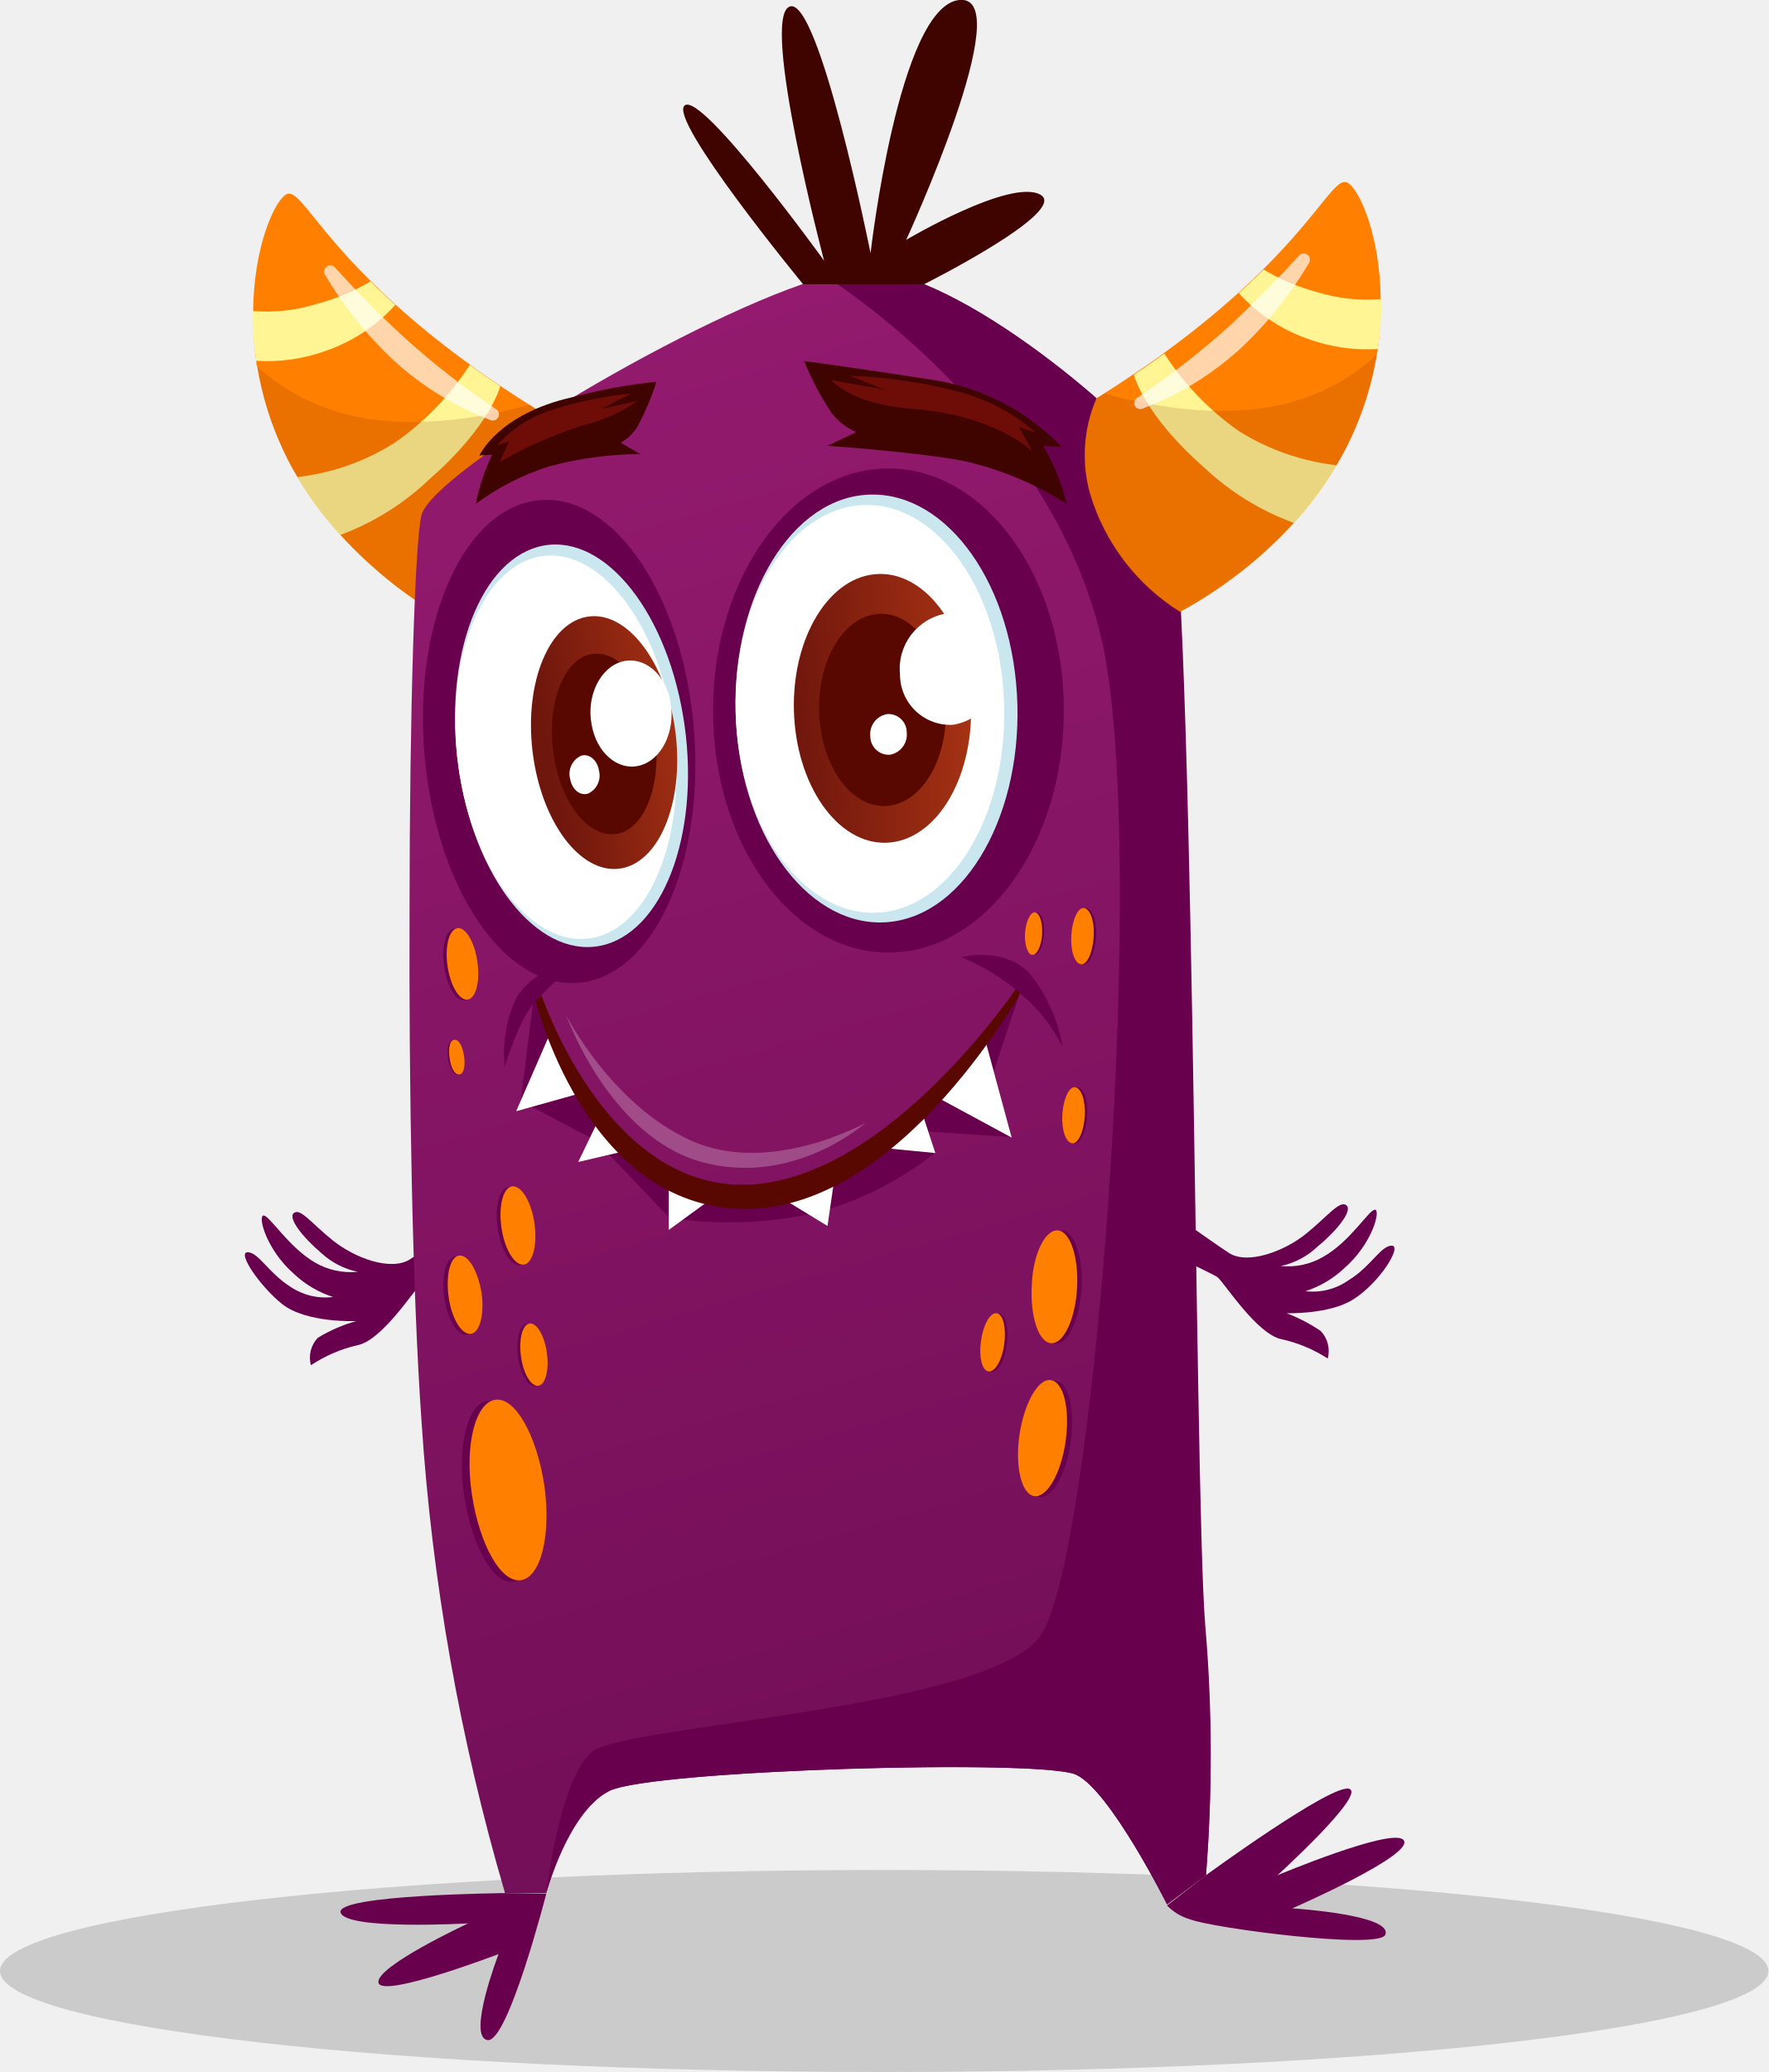
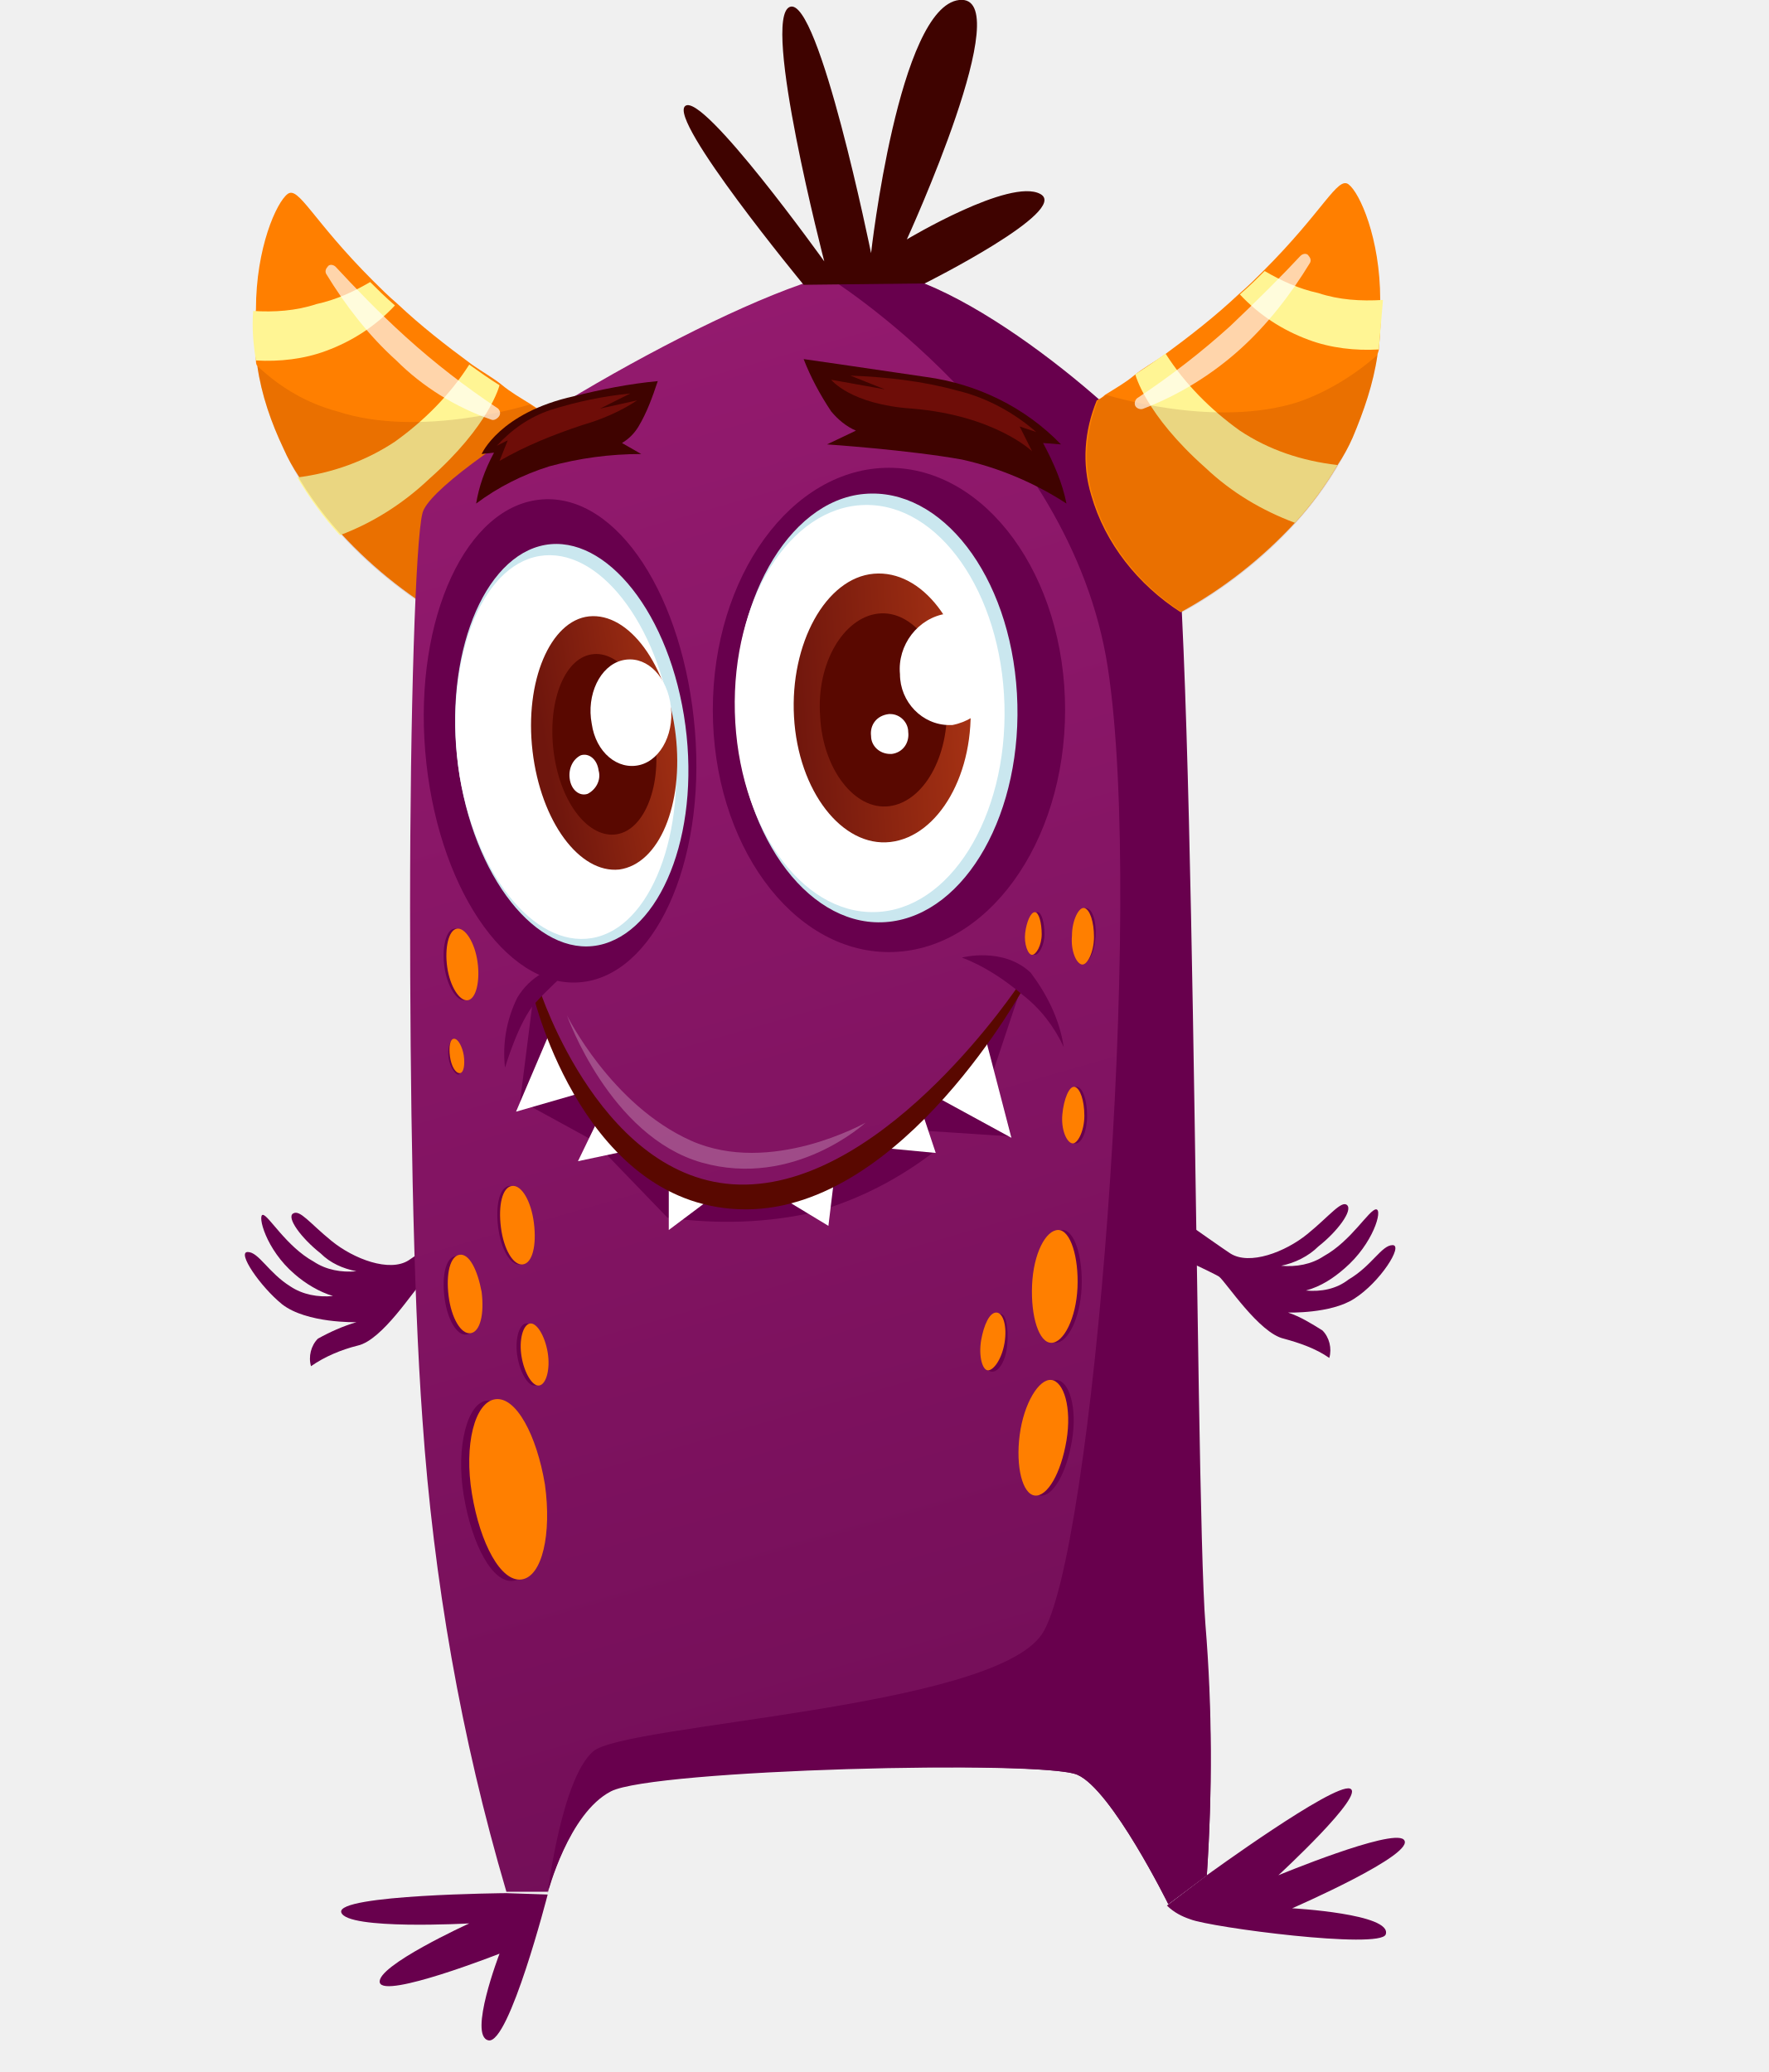
- <svg xmlns="http://www.w3.org/2000/svg" xmlns:xlink="http://www.w3.org/1999/xlink" viewBox="0 0 128.54 150.57">
-   <defs>
-     <style>.cls-1{fill:#9b9b9b;opacity:0.44;}.cls-2{fill:#68004d;}.cls-3{fill:#ff7f00;}.cls-4{fill:#fff594;}.cls-11,.cls-5{fill:#590800;}.cls-5{opacity:0.13;}.cls-15,.cls-6,.cls-9{fill:#fff;}.cls-6{opacity:0.67;}.cls-7{fill:url(#åçûìßííûé_ãðàäèåíò_32);}.cls-8{fill:#cae7ef;}.cls-10{fill:url(#åçûìßííûé_ãðàäèåíò_3);}.cls-12{fill:url(#åçûìßííûé_ãðàäèåíò_3-2);}.cls-13{fill:#3f0300;}.cls-14{fill:#8c130d;opacity:0.61;}.cls-15{opacity:0.24;}</style>
-     <linearGradient id="åçûìßííûé_ãðàäèåíò_32" x1="43.32" y1="24.93" x2="76.54" y2="140.77" gradientUnits="userSpaceOnUse">
-       <stop offset="0" stop-color="#931a6e" />
-       <stop offset="1" stop-color="#700d56" />
-     </linearGradient>
-     <linearGradient id="åçûìßííûé_ãðàäèåíò_3" x1="-271.33" y1="10.55" x2="-256.94" y2="10.55" gradientTransform="matrix(-0.89, 0.09, 0.06, 0.99, -171.86, 65.37)" gradientUnits="userSpaceOnUse">
-       <stop offset="0" stop-color="#a43113" />
-       <stop offset="1" stop-color="#6f160d" />
-     </linearGradient>
-     <linearGradient id="åçûìßííûé_ãðàäèåíò_3-2" x1="-277.61" y1="2.9" x2="-263.99" y2="2.9" gradientTransform="matrix(-0.77, 0.12, 0.05, 0.99, -163.8, 82.56)" xlink:href="#åçûìßííûé_ãðàäèåíò_3" />
-   </defs>
-   <g id="Layer_2" data-name="Layer 2">
+ <svg xmlns="http://www.w3.org/2000/svg" version="1.1" id="Layer_1" x="0px" y="0px" viewBox="0 0 128.5 150.6" style="enable-background:new 0 0 128.5 150.6;" xml:space="preserve">
+   <style type="text/css">
+ 	.st0{display:none;opacity:0.44;fill:#9B9B9B;enable-background:new    ;}
+ 	.st1{fill:#68004D;}
+ 	.st2{fill:#FF7F00;}
+ 	.st3{fill:#FFF594;}
+ 	.st4{opacity:0.13;fill:#590800;enable-background:new    ;}
+ 	.st5{opacity:0.67;fill:#FFFFFF;enable-background:new    ;}
+ 	.st6{fill:url(#SVGID_1_);}
+ 	.st7{fill:#CAE7EF;}
+ 	.st8{fill:#FFFFFF;}
+ 	.st9{fill:url(#SVGID_2_);}
+ 	.st10{fill:#590800;}
+ 	.st11{fill:url(#SVGID_3_);}
+ 	.st12{fill:#3F0300;}
+ 	.st13{opacity:0.61;fill:#8C130D;enable-background:new    ;}
+ 	.st14{opacity:0.24;fill:#FFFFFF;enable-background:new    ;}
+ </style>
+   <g id="Layer_2_1_">
    <g id="monsters">
-       <ellipse class="cls-1" cx="64.27" cy="143.23" rx="64.27" ry="7.34" />
-       <path class="cls-2" d="M63.59,72.9S88,90.23,89.36,91.07s4-.14,5.57-1.41,2.46-2.47,2.94-2.07-.74,1.88-2.1,3A5.56,5.56,0,0,1,93.1,92a5.12,5.12,0,0,0,3.09-.67c2-1.14,3.31-3.42,3.75-3.42s-.17,2.48-2.27,4.29a7.48,7.48,0,0,1-2.78,1.63A4.52,4.52,0,0,0,98,93.05c1.65-1,2.37-2.53,3.16-2.53s-.86,2.69-2.8,3.91c-1.74,1.1-4.84,1-4.84,1A12,12,0,0,1,96,96.72a2.1,2.1,0,0,1,.51,2,10.3,10.3,0,0,0-3.35-1.4c-1.8-.36-4.15-4.08-4.65-4.5S71.92,85,71.92,85,63.42,74.22,63.59,72.9Z" />
-       <path class="cls-2" d="M55.54,73.37S31.17,90.7,29.76,91.54s-4-.14-5.57-1.4-2.34-2.35-2.82-2,.62,1.76,2,2.93A5.56,5.56,0,0,0,26,92.42a5.15,5.15,0,0,1-3.1-.67c-1.95-1.14-3.3-3.42-3.74-3.42s.17,2.48,2.26,4.29a7.47,7.47,0,0,0,2.79,1.63,4.52,4.52,0,0,1-3.08-.73C19.51,92.5,18.79,91,18,91s.89,2.46,2.49,3.75C22.27,96.17,25.9,96,25.9,96a11.14,11.14,0,0,0-2.79,1.21,2.09,2.09,0,0,0-.51,2A10.21,10.21,0,0,1,26,97.75c1.8-.36,4.14-4.08,4.64-4.5s16.62-7.81,16.62-7.81S55.71,74.7,55.54,73.37Z" />
-       <path class="cls-3" d="M18.63,26.22c0,.14,0,.27.07.42a23.2,23.2,0,0,0,1.85,6,19.16,19.16,0,0,0,1.06,2,24.86,24.86,0,0,0,3.12,4.21A31.47,31.47,0,0,0,33,45.34a15.25,15.25,0,0,0,6.53-8.53,10.39,10.39,0,0,0-.43-7l0,0-.58-.37c-.75-.47-1.46-.93-2.14-1.39s-1.51-1-2.21-1.55a64.77,64.77,0,0,1-5.41-4.35c-.66-.6-1.25-1.17-1.8-1.71-4.41-4.37-5.36-6.93-6.24-6.26s-2.27,3.9-2.32,8.41A23.13,23.13,0,0,0,18.63,26.22Z" />
-       <path class="cls-4" d="M21.61,34.67a24.86,24.86,0,0,0,3.12,4.21,19,19,0,0,0,6.49-4.06c4.44-3.87,5.14-6.76,5.14-6.76-.78-.53-1.51-1-2.21-1.55a20.23,20.23,0,0,1-5.44,5.65A16.83,16.83,0,0,1,21.61,34.67Z" />
-       <path class="cls-4" d="M18.63,26.22a12.55,12.55,0,0,0,5.1-.74,12.16,12.16,0,0,0,5-3.32c-.66-.6-1.25-1.17-1.8-1.71A15.27,15.27,0,0,1,23,22.09a12.18,12.18,0,0,1-4.65.51A23.13,23.13,0,0,0,18.63,26.22Z" />
-       <path class="cls-5" d="M18.7,26.64a23.2,23.2,0,0,0,1.85,6C24.4,41.05,33,45.34,33,45.34a15.25,15.25,0,0,0,6.53-8.53,10.39,10.39,0,0,0-.43-7l-.6-.41s-7.89,2.47-14,.51A14.81,14.81,0,0,1,18.7,26.64Z" />
-       <path class="cls-6" d="M35.68,30.54a.45.45,0,0,0,.42-.78,58.79,58.79,0,0,1-6.71-5.23c-2.06-1.89-3.8-3.73-5.07-5.12a.45.45,0,0,0-.71.53,28.19,28.19,0,0,0,5.06,6.3A22.21,22.21,0,0,0,35.68,30.54Z" />
-       <path class="cls-7" d="M87.66,136.27l-2.83,2.12s-4.12-8.25-6.6-9.42c-1.35-.64-10.39-.69-18.85-.35-7.05.28-13.68.83-15.08,1.52-3,1.53-4.59,7.43-4.59,7.43h-3a158.37,158.37,0,0,1-6.07-34.28c-.67-9.5-.92-24.1-.87-37.16,0-14.34.39-26.85.87-28.7.8-3.16,20.35-14.81,29.38-17.31a11.08,11.08,0,0,1,2.71-.48c6.86-.12,19.94,11.19,22,14.61s2,73.86,2.83,83.88A109.69,109.69,0,0,1,87.66,136.27Z" />
-       <path class="cls-2" d="M39,108c.51,3.62-.24,6.72-1.69,6.93s-3-2.56-3.56-6.18S34,102,35.41,101.8,38.46,104.36,39,108Z" />
-       <path class="cls-3" d="M39.56,107.9c.52,3.62-.24,6.72-1.69,6.93s-3-2.56-3.56-6.18.24-6.72,1.69-6.93S39,104.28,39.56,107.9Z" />
-       <path class="cls-2" d="M34.69,94c.23,1.59-.12,2.94-.78,3s-1.39-1.11-1.61-2.69.13-2.94.79-3S34.47,92.38,34.69,94Z" />
-       <path class="cls-3" d="M35,93.93c.23,1.58-.13,2.94-.79,3s-1.38-1.11-1.6-2.69.12-2.94.78-3S34.73,92.35,35,93.93Z" />
-       <path class="cls-2" d="M38.58,88.94c.23,1.58-.13,2.94-.79,3s-1.38-1.11-1.61-2.69.13-2.94.79-3S38.35,87.36,38.58,88.94Z" />
-       <path class="cls-3" d="M38.85,88.9c.22,1.58-.13,2.94-.79,3s-1.38-1.11-1.61-2.69.13-2.94.79-3S38.62,87.32,38.85,88.9Z" />
-       <path class="cls-2" d="M34.46,69.93c.21,1.43-.11,2.66-.71,2.75s-1.26-1-1.46-2.44.11-2.67.71-2.75S34.26,68.49,34.46,69.93Z" />
-       <path class="cls-3" d="M34.7,69.89c.21,1.43-.11,2.67-.71,2.75s-1.25-1-1.46-2.44.12-2.66.72-2.75S34.5,68.46,34.7,69.89Z" />
-       <path class="cls-2" d="M33.62,76.76c.09.7-.06,1.3-.35,1.34s-.61-.49-.71-1.19.06-1.29.35-1.34S33.52,76.06,33.62,76.76Z" />
-       <path class="cls-3" d="M33.73,76.74c.1.7,0,1.3-.34,1.34s-.61-.49-.71-1.19,0-1.29.34-1.33S33.63,76.05,33.73,76.74Z" />
-       <path class="cls-2" d="M39.54,98.34c.18,1.24-.1,2.31-.62,2.39s-1.09-.88-1.26-2.12.09-2.32.62-2.4S39.37,97.09,39.54,98.34Z" />
-       <path class="cls-3" d="M39.75,98.31c.18,1.24-.1,2.31-.62,2.39s-1.09-.88-1.26-2.12.1-2.32.62-2.4S39.58,97.06,39.75,98.31Z" />
-       <ellipse class="cls-2" cx="64.58" cy="51.63" rx="12.75" ry="17.59" />
-       <path class="cls-2" d="M50.45,53.12c.75,9.69-3,17.89-8.44,18.3S31.6,64.33,30.84,54.64s3-17.88,8.45-18.3S49.7,43.44,50.45,53.12Z" />
-       <path class="cls-8" d="M53.5,52.52C54,61.09,59,67.56,64.64,67s9.79-8,9.28-16.57-5.5-15-11.14-14.46S53,44,53.5,52.52Z" />
-       <ellipse class="cls-9" cx="63.23" cy="51.52" rx="9.76" ry="14.82" transform="translate(-1.35 1.7) rotate(-1.53)" />
-       <path class="cls-10" d="M57.73,52.14c.33,5.38,3.46,9.45,7,9.08s6.15-5,5.83-10.41-3.46-9.44-7-9.08S57.41,46.76,57.73,52.14Z" />
-       <path class="cls-11" d="M59.56,52.06c.23,3.85,2.47,6.76,5,6.5S69,55,68.73,51.11s-2.47-6.76-5-6.49S59.32,48.21,59.56,52.06Z" />
-       <path class="cls-9" d="M65.42,49a3.66,3.66,0,0,0,3.86,3.67,4.07,4.07,0,0,0,3.38-4.42,3.66,3.66,0,0,0-3.86-3.67A4.07,4.07,0,0,0,65.42,49Z" />
-       <path class="cls-9" d="M63.26,53.51a1.35,1.35,0,0,0,1.41,1.34,1.49,1.49,0,0,0,1.24-1.62,1.33,1.33,0,0,0-1.41-1.34A1.48,1.48,0,0,0,63.26,53.51Z" />
-       <path class="cls-8" d="M33.43,56.42c1.34,8,6.06,13.46,10.54,12.23S51,60,49.65,52,43.59,38.51,39.11,39.74,32.09,48.44,33.43,56.42Z" />
-       <path class="cls-9" d="M33.43,56.42c1.28,7.61,5.77,12.82,10,11.65s6.69-8.29,5.41-15.89-5.77-12.82-10-11.65S32.16,48.82,33.43,56.42Z" />
-       <ellipse class="cls-12" cx="43.91" cy="53.96" rx="5.24" ry="9.23" transform="translate(-6.02 5.52) rotate(-6.73)" />
-       <path class="cls-11" d="M40.28,55.07c.6,3.58,2.72,6,4.73,5.49s3.16-3.91,2.55-7.5-2.72-6-4.73-5.49S39.67,51.48,40.28,55.07Z" />
-       <path class="cls-9" d="M43,52.63c.35,2.08,1.92,3.42,3.51,3s2.59-2.48,2.24-4.56-1.92-3.41-3.51-3S42.61,50.55,43,52.63Z" />
-       <path class="cls-9" d="M41.44,56.59c.13.76.7,1.25,1.28,1.09A1.44,1.44,0,0,0,43.54,56c-.12-.76-.7-1.25-1.28-1.09A1.44,1.44,0,0,0,41.44,56.59Z" />
-       <path class="cls-2" d="M87.66,136.27l-2.83,2.12s-4.12-8.25-6.6-9.42-30.85-.35-33.93,1.17-4.59,7.43-4.59,7.43.95-8.25,3.3-10.25,28.87-3.07,32.64-8.48,7.54-52.78,4.83-70.25S60.07,20.12,60.07,20.12a11.08,11.08,0,0,1,2.71-.48c6.86-.12,19.94,11.19,22,14.61s2,73.86,2.83,83.88A109.69,109.69,0,0,1,87.66,136.27Z" />
-       <path class="cls-3" d="M100.15,25.36c0,.13-.05.27-.07.41a23.15,23.15,0,0,1-1.85,6,20.21,20.21,0,0,1-1.06,2A24.86,24.86,0,0,1,94.05,38a31.73,31.73,0,0,1-8.27,6.46,15.25,15.25,0,0,1-6.53-8.54A10.36,10.36,0,0,1,79.68,29a.1.1,0,0,0,0-.05c.2-.11.39-.24.58-.36.75-.47,1.46-.94,2.14-1.4s1.51-1,2.21-1.54A66.47,66.47,0,0,0,90,21.3c.66-.6,1.25-1.17,1.8-1.71,4.41-4.38,5.36-6.93,6.24-6.26s2.27,3.9,2.32,8.4A23.25,23.25,0,0,1,100.15,25.36Z" />
-       <path class="cls-4" d="M97.17,33.81A24.86,24.86,0,0,1,94.05,38,18.94,18.94,0,0,1,87.56,34c-4.44-3.87-5.14-6.77-5.14-6.77.77-.52,1.51-1,2.21-1.54a20.36,20.36,0,0,0,5.44,5.65A17,17,0,0,0,97.17,33.81Z" />
-       <path class="cls-4" d="M100.15,25.36a12.55,12.55,0,0,1-5.1-.74,12.16,12.16,0,0,1-5-3.32c.66-.6,1.25-1.17,1.8-1.71a15.27,15.27,0,0,0,3.91,1.64,12.12,12.12,0,0,0,4.65.5A23.25,23.25,0,0,1,100.15,25.36Z" />
-       <path class="cls-5" d="M100.08,25.77a23.15,23.15,0,0,1-1.85,6c-3.85,8.39-12.45,12.68-12.45,12.68a15.25,15.25,0,0,1-6.53-8.54A10.36,10.36,0,0,1,79.68,29l.6-.41s7.89,2.47,14,.51A14.69,14.69,0,0,0,100.08,25.77Z" />
-       <path class="cls-6" d="M83.09,29.68a.44.44,0,0,1-.41-.78,60,60,0,0,0,6.71-5.23c2-1.89,3.8-3.73,5.06-5.12a.45.45,0,0,1,.72.52,28,28,0,0,1-5.06,6.31A22.13,22.13,0,0,1,83.09,29.68Z" />
-       <path class="cls-2" d="M87.66,136.27s9.15-6.68,10.41-6.28-5.21,6.28-5.21,6.28,8.18-3.43,9.13-2.59c1.12,1-8.06,5-8.06,5s7.31.45,6.77,1.91c-.42,1.12-12.67-.49-14.21-1.12a3.8,3.8,0,0,1-1.66-1Z" />
-       <path class="cls-2" d="M36.76,137.57s-12.36.11-12,1.41,9.27.79,9.27.79-6.75,3.14-6.52,4.31S36.24,142,36.24,142s-2.3,6-.81,6.25,4.28-10.64,4.28-10.64Z" />
-       <path class="cls-13" d="M58.38,20.66s-9.87-12-8.61-13S59.9,18.94,59.9,18.94,55.26,1.34,57.39.48,63.28,18.4,63.28,18.4,65.32.48,69.72,0s-3.85,17.43-3.85,17.43,7.54-4.47,9.74-3.29-8.43,6.51-8.43,6.51Z" />
-       <path class="cls-2" d="M74.48,104.35c-.33,2.31.15,4.29,1.08,4.43s1.94-1.64,2.27-4-.15-4.3-1.07-4.44S74.81,102,74.48,104.35Z" />
-       <path class="cls-3" d="M74.1,104.29c-.33,2.32.16,4.3,1.08,4.43s1.95-1.63,2.28-4-.15-4.3-1.08-4.43S74.44,102,74.1,104.29Z" />
-       <path class="cls-2" d="M71.49,97.46c-.16,1.16.08,2.16.55,2.23s1-.83,1.14-2-.07-2.17-.54-2.23S71.66,96.29,71.49,97.46Z" />
-       <path class="cls-3" d="M71.31,97.43c-.17,1.16.07,2.16.54,2.23s1-.82,1.15-2-.08-2.16-.55-2.23S71.47,96.26,71.31,97.43Z" />
-       <path class="cls-2" d="M75.32,93.43c-.13,2.27.5,4.15,1.41,4.2s1.75-1.75,1.88-4-.5-4.15-1.41-4.2S75.45,91.15,75.32,93.43Z" />
-       <path class="cls-3" d="M75,93.4c-.13,2.28.5,4.16,1.41,4.21s1.75-1.75,1.88-4-.5-4.15-1.41-4.2S75.08,91.13,75,93.4Z" />
-       <path class="cls-2" d="M77.41,81c-.07,1.12.24,2,.69,2.08s.87-.87.93-2-.25-2-.7-2.07S77.47,79.89,77.41,81Z" />
-       <path class="cls-3" d="M77.22,81c-.06,1.12.25,2,.7,2.08s.87-.87.93-2-.25-2-.7-2.07S77.29,79.88,77.22,81Z" />
-       <ellipse class="cls-2" cx="78.87" cy="68.05" rx="2.03" ry="0.81" transform="translate(6.45 142.93) rotate(-86.75)" />
-       <path class="cls-3" d="M77.87,68c-.06,1.12.25,2,.7,2.07s.86-.86.93-2-.25-2-.7-2.08S77.93,66.88,77.87,68Z" />
-       <path class="cls-2" d="M74.65,67.81c-.05.86.19,1.57.53,1.58s.66-.65.71-1.51-.19-1.56-.53-1.58S74.7,67,74.65,67.81Z" />
-       <path class="cls-3" d="M74.51,67.81c-.05.85.19,1.56.53,1.58s.66-.66.71-1.51-.19-1.56-.53-1.58S74.56,67,74.51,67.81Z" />
-       <path class="cls-13" d="M77.53,36.61a23.59,23.59,0,0,0-7.64-3.15c-3.9-.68-9.75-1.06-9.75-1.06l2.1-1a4.63,4.63,0,0,1-1.79-1.38,21.11,21.11,0,0,1-2-3.79s4.19.57,8.92,1.31a16.5,16.5,0,0,1,9.79,4.93l-1.34-.07A14.89,14.89,0,0,1,77.53,36.61Z" />
-       <path class="cls-14" d="M75.3,31.44a13.7,13.7,0,0,0-5.73-3,34.9,34.9,0,0,0-7.79-1.13l2.51,1-3.86-.69s1.38,1.76,5.89,2.09c6,.45,8.7,3.07,8.7,3.07l-.94-1.74Z" />
-       <path class="cls-13" d="M34.59,36.61a18.22,18.22,0,0,1,5.26-2.7,25.65,25.65,0,0,1,6.7-.91l-1.44-.83A3.31,3.31,0,0,0,46.34,31a19.68,19.68,0,0,0,1.38-3.26,38.48,38.48,0,0,0-6.14,1.13c-5.38,1.21-6.73,4.23-6.73,4.23l.92-.06A14.63,14.63,0,0,0,34.59,36.61Z" />
-       <path class="cls-14" d="M36.13,32.36a9.14,9.14,0,0,1,3.94-2.56,28.37,28.37,0,0,1,5.81-1.21L43.7,29.72l2.65-.59a12,12,0,0,1-4,1.79,30.27,30.27,0,0,0-6,2.64L37,32.07Z" />
-       <path class="cls-15" d="M41.16,73.79S44.3,82.6,51,84.44s11.94-2.86,11.94-2.86S56,85.49,50.22,82.88,41.16,73.79,41.16,73.79Z" />
-       <path class="cls-2" d="M74.24,71.83l-2,6,1.3,4.8-6.05-.4.5,1.52a23.81,23.81,0,0,1-8.65,4.38,29.29,29.29,0,0,1-10.66.38L43.3,82.88,37.85,80l1-7.94S44,87.25,54,86.58C65.87,85.79,74.24,71.83,74.24,71.83Z" />
-       <polygon class="cls-9" points="39.83 75.45 37.52 80.75 42.03 79.49 39.83 75.45" />
-       <polygon class="cls-9" points="43.54 81.31 42.03 84.44 45.31 83.67 43.54 81.31" />
-       <polygon class="cls-9" points="48.61 85.79 48.61 89.38 51.83 87.03 48.61 85.79" />
-       <polygon class="cls-9" points="56.38 86.79 60.15 89.09 60.63 85.79 56.38 86.79" />
-       <polygon class="cls-9" points="67.99 79.67 73.54 82.67 71.58 75.45 67.99 79.67" />
-       <polygon class="cls-9" points="63.75 83.38 67.99 83.79 66.99 80.75 63.75 83.38" />
-       <path class="cls-11" d="M39.2,71.87s4.6,14.45,15,14.22S74.11,71.48,74.11,71.48l.4.1S65.71,87.85,54.2,87.85c-11.74,0-15.35-15.44-15.35-15.44Z" />
-       <path class="cls-2" d="M69.87,69.55a15,15,0,0,1,4.36,2.71,11.52,11.52,0,0,1,3,3.81,11.43,11.43,0,0,0-2.43-5.38C72.9,68.77,69.87,69.55,69.87,69.55Z" />
-       <path class="cls-2" d="M41.76,70.06a32.47,32.47,0,0,0-2.92,2.8c-1.17,1.33-2.15,4.66-2.15,4.66a9.41,9.41,0,0,1,.88-5.09A5.34,5.34,0,0,1,41.76,70.06Z" />
+       <ellipse class="st0" cx="64.3" cy="143.2" rx="64.3" ry="7.3" />
+       <path class="st1" d="M63.6,72.9c0,0,24.4,17.3,25.8,18.2s4-0.1,5.6-1.4s2.5-2.5,2.9-2.1s-0.7,1.9-2.1,3c-0.7,0.7-1.7,1.2-2.7,1.4    c1.1,0.1,2.2-0.1,3.1-0.7c2-1.1,3.3-3.4,3.8-3.4s-0.2,2.5-2.3,4.3c-0.8,0.7-1.7,1.3-2.8,1.6c1.1,0.1,2.2-0.1,3.1-0.8    c1.7-1,2.4-2.5,3.2-2.5s-0.9,2.7-2.8,3.9c-1.7,1.1-4.8,1-4.8,1c0.9,0.3,1.7,0.8,2.5,1.3c0.5,0.5,0.7,1.3,0.5,2    c-1-0.7-2.2-1.1-3.3-1.4c-1.8-0.4-4.2-4.1-4.7-4.5S71.9,85,71.9,85S63.4,74.2,63.6,72.9z" />
+       <path class="st1" d="M55.5,73.4c0,0-24.4,17.3-25.8,18.2s-4-0.1-5.6-1.4s-2.3-2.3-2.8-2s0.6,1.8,2,2.9c0.7,0.7,1.6,1.1,2.6,1.3    c-1.1,0.1-2.2-0.1-3.1-0.7c-2-1.1-3.3-3.4-3.7-3.4s0.2,2.5,2.3,4.3c0.8,0.7,1.8,1.3,2.8,1.6c-1.1,0.1-2.2-0.1-3.1-0.7    c-1.6-1-2.3-2.5-3.1-2.5s0.9,2.5,2.5,3.8c1.8,1.4,5.4,1.3,5.4,1.3c-1,0.3-1.9,0.7-2.8,1.2c-0.5,0.5-0.7,1.3-0.5,2    c1-0.7,2.2-1.2,3.4-1.5c1.8-0.4,4.1-4.1,4.6-4.5s16.6-7.8,16.6-7.8S55.7,74.7,55.5,73.4z" />
+       <path class="st2" d="M18.6,26.2c0,0.1,0,0.3,0.1,0.4c0.3,2.1,1,4.1,1.9,6c0.3,0.7,0.7,1.4,1.1,2c0.9,1.5,1.9,2.9,3.1,4.2    c2.4,2.6,5.2,4.8,8.3,6.5c3.1-2,5.5-5,6.5-8.5c0.7-2.3,0.5-4.8-0.4-7l0,0l-0.6-0.4c-0.8-0.5-1.5-0.9-2.1-1.4s-1.5-1-2.2-1.5    c-1.9-1.4-3.7-2.8-5.4-4.4c-0.7-0.6-1.3-1.2-1.8-1.7c-4.4-4.4-5.4-6.9-6.2-6.3s-2.3,3.9-2.3,8.4C18.4,23.8,18.5,25,18.6,26.2z" />
+       <path class="st3" d="M21.6,34.7c0.9,1.5,1.9,2.9,3.1,4.2c2.4-0.9,4.6-2.3,6.5-4.1c4.4-3.9,5.1-6.8,5.1-6.8c-0.8-0.5-1.5-1-2.2-1.5    c-1.4,2.2-3.3,4.1-5.4,5.6C26.6,33.5,24.1,34.4,21.6,34.7z" />
+       <path class="st3" d="M18.6,26.2c1.7,0.1,3.5-0.1,5.1-0.7c1.9-0.7,3.6-1.8,5-3.3c-0.7-0.6-1.3-1.2-1.8-1.7    c-1.2,0.7-2.5,1.3-3.9,1.6c-1.5,0.5-3.1,0.6-4.6,0.5C18.3,23.8,18.4,25,18.6,26.2z" />
+       <path class="st4" d="M18.7,26.6c0.3,2.1,1,4.1,1.9,6C24.4,41,33,45.3,33,45.3c3.1-2,5.5-5,6.5-8.5c0.7-2.3,0.5-4.8-0.4-7l-0.6-0.4    c0,0-7.9,2.5-14,0.5C22.3,29.3,20.4,28.2,18.7,26.6z" />
+       <path class="st5" d="M35.7,30.5c0.2,0.1,0.5-0.1,0.6-0.3c0.1-0.2,0-0.4-0.1-0.5c-2.4-1.6-4.6-3.3-6.7-5.2    c-2.1-1.9-3.8-3.7-5.1-5.1c-0.2-0.2-0.5-0.2-0.6,0c-0.1,0.1-0.2,0.3-0.1,0.5c1.4,2.3,3.1,4.5,5.1,6.3    C30.7,28.1,33.1,29.6,35.7,30.5z" />
+       <linearGradient id="SVGID_1_" gradientUnits="userSpaceOnUse" x1="43.251" y1="127.073" x2="76.476" y2="11.214" gradientTransform="matrix(1 0 0 -1 0 152)">
+         <stop offset="0" style="stop-color:#931A6E" />
+         <stop offset="1" style="stop-color:#700D56" />
+       </linearGradient>
+       <path class="st6" d="M87.7,136.3l-2.8,2.1c0,0-4.1-8.3-6.6-9.4c-1.3-0.6-10.4-0.7-18.8-0.4c-7,0.3-13.7,0.8-15.1,1.5    c-3,1.5-4.6,7.4-4.6,7.4h-3c-3.3-11.2-5.3-22.7-6.1-34.3c-0.7-9.5-0.9-24.1-0.9-37.2c0-14.3,0.4-26.8,0.9-28.7    C31.4,34.3,51,22.6,60,20.1c0.9-0.3,1.8-0.4,2.7-0.5c6.9-0.1,19.9,11.2,22,14.6s2,73.9,2.8,83.9C88.1,124.2,88.1,130.2,87.7,136.3    z" />
+       <path class="st1" d="M39,108c0.5,3.6-0.2,6.7-1.7,6.9s-3-2.6-3.6-6.2s0.3-6.8,1.7-6.9S38.5,104.4,39,108z" />
+       <path class="st2" d="M39.6,107.9c0.5,3.6-0.2,6.7-1.7,6.9s-3-2.6-3.6-6.2s0.2-6.7,1.7-6.9S39,104.3,39.6,107.9z" />
+       <path class="st1" d="M34.7,94c0.2,1.6-0.1,2.9-0.8,3s-1.4-1.1-1.6-2.7s0.1-2.9,0.8-3S34.5,92.4,34.7,94z" />
+       <path class="st2" d="M35,93.9c0.2,1.6-0.1,2.9-0.8,3s-1.4-1.1-1.6-2.7s0.1-2.9,0.8-3S34.7,92.3,35,93.9z" />
+       <path class="st1" d="M38.6,88.9c0.2,1.6-0.1,2.9-0.8,3s-1.4-1.1-1.6-2.7s0.1-2.9,0.8-3S38.3,87.4,38.6,88.9z" />
+       <path class="st2" d="M38.8,88.9c0.2,1.6-0.1,2.9-0.8,3s-1.4-1.1-1.6-2.7s0.1-2.9,0.8-3S38.6,87.3,38.8,88.9z" />
+       <path class="st1" d="M34.5,69.9c0.2,1.4-0.1,2.7-0.7,2.8s-1.3-1-1.5-2.4s0.1-2.7,0.7-2.8S34.3,68.5,34.5,69.9z" />
+       <path class="st2" d="M34.7,69.9c0.2,1.4-0.1,2.7-0.7,2.8s-1.3-1-1.5-2.4s0.1-2.7,0.7-2.8S34.5,68.5,34.7,69.9z" />
+       <path class="st1" d="M33.6,76.8c0.1,0.7-0.1,1.3-0.3,1.3s-0.6-0.5-0.7-1.2s0.1-1.3,0.3-1.3S33.5,76.1,33.6,76.8z" />
+       <path class="st2" d="M33.7,76.7c0.1,0.7,0,1.3-0.3,1.3s-0.6-0.5-0.7-1.2s0-1.3,0.3-1.3S33.6,76.1,33.7,76.7z" />
+       <path class="st1" d="M39.5,98.3c0.2,1.2-0.1,2.3-0.6,2.4s-1.1-0.9-1.3-2.1s0.1-2.3,0.6-2.4S39.4,97.1,39.5,98.3z" />
+       <path class="st2" d="M39.8,98.3c0.2,1.2-0.1,2.3-0.6,2.4s-1.1-0.9-1.3-2.1s0.1-2.3,0.6-2.4S39.6,97.1,39.8,98.3z" />
+       <ellipse class="st1" cx="64.6" cy="51.6" rx="12.8" ry="17.6" />
+       <path class="st1" d="M50.5,53.1c0.8,9.7-3,17.9-8.4,18.3s-10.4-7.1-11.2-16.8s3-17.9,8.5-18.3S49.7,43.4,50.5,53.1z" />
+       <path class="st7" d="M53.5,52.5C54,61.1,59,67.6,64.6,67s9.8-8,9.3-16.6s-5.5-15-11.1-14.5S53,44,53.5,52.5z" />
+       <ellipse transform="matrix(0.9996 -2.670036e-02 2.670036e-02 0.9996 -1.3529 1.7067)" class="st8" cx="63.2" cy="51.5" rx="9.8" ry="14.8" />
+       <linearGradient id="SVGID_2_" gradientUnits="userSpaceOnUse" x1="-800.002" y1="115.454" x2="-785.612" y2="115.454" gradientTransform="matrix(-0.89 9.000000e-02 -6.000000e-02 -0.99 -634.85 237.16)">
+         <stop offset="0" style="stop-color:#A43113" />
+         <stop offset="1" style="stop-color:#6F160D" />
+       </linearGradient>
+       <path class="st9" d="M57.7,52.1c0.3,5.4,3.5,9.5,7,9.1c3.5-0.4,6.2-5,5.8-10.4s-3.5-9.4-7-9.1S57.4,46.8,57.7,52.1z" />
+       <path class="st10" d="M59.6,52.1c0.2,3.8,2.5,6.8,5,6.5c2.5-0.3,4.4-3.6,4.2-7.5s-2.5-6.8-5-6.5S59.3,48.2,59.6,52.1z" />
+       <path class="st8" d="M65.4,49c0,2,1.6,3.7,3.6,3.7c0.1,0,0.1,0,0.2,0c2.1-0.4,3.6-2.3,3.4-4.4c0-2-1.6-3.7-3.6-3.7    c-0.1,0-0.1,0-0.2,0C66.7,44.9,65.2,46.9,65.4,49z" />
+       <path class="st8" d="M63.3,53.5c0,0.7,0.6,1.3,1.4,1.3c0,0,0,0,0.1,0c0.8-0.1,1.3-0.8,1.2-1.6c0-0.7-0.6-1.3-1.3-1.3    c0,0-0.1,0-0.1,0C63.7,52,63.2,52.7,63.3,53.5z" />
+       <path class="st7" d="M33.4,56.4c1.3,8,6.1,13.5,10.5,12.2S51,60,49.7,52s-6.1-13.5-10.5-12.3S32.1,48.4,33.4,56.4z" />
+       <path class="st8" d="M33.4,56.4c1.3,7.6,5.8,12.8,10,11.7s6.7-8.3,5.4-15.9s-5.8-12.8-10-11.7S32.2,48.8,33.4,56.4z" />
+       <linearGradient id="SVGID_3_" gradientUnits="userSpaceOnUse" x1="-821.619" y1="82.489" x2="-807.999" y2="82.489" gradientTransform="matrix(-0.7506 0.2094 -0.1657 -0.9773 -553.074 304.9392)">
+         <stop offset="0" style="stop-color:#A43113" />
+         <stop offset="1" style="stop-color:#6F160D" />
+       </linearGradient>
+       <path class="st11" d="M42.8,44.8c2.9-0.3,5.7,3.5,6.3,8.6s-1.2,9.4-4.1,9.8c-2.9,0.3-5.7-3.5-6.3-8.6C38.1,49.5,40,45.1,42.8,44.8    z" />
+       <path class="st10" d="M40.3,55.1c0.6,3.6,2.7,6,4.7,5.5s3.2-3.9,2.5-7.5s-2.7-6-4.7-5.5S39.7,51.5,40.3,55.1z" />
+       <path class="st8" d="M43,52.6c0.3,2.1,1.9,3.4,3.5,3s2.6-2.5,2.2-4.6s-1.9-3.4-3.5-3S42.6,50.5,43,52.6z" />
+       <path class="st8" d="M41.4,56.6c0.1,0.8,0.7,1.3,1.3,1.1c0.6-0.3,1-1,0.8-1.7c-0.1-0.8-0.7-1.3-1.3-1.1    C41.6,55.2,41.3,55.9,41.4,56.6z" />
+       <path class="st1" d="M87.7,136.3l-2.8,2.1c0,0-4.1-8.3-6.6-9.4s-30.8-0.4-33.9,1.2s-4.6,7.4-4.6,7.4s1-8.3,3.3-10.3    s28.9-3.1,32.6-8.5s7.5-52.8,4.8-70.3S60.1,20.1,60.1,20.1c0.9-0.3,1.8-0.4,2.7-0.5c6.9-0.1,19.9,11.2,22,14.6s2,73.9,2.8,83.9    C88.1,124.2,88.1,130.2,87.7,136.3z" />
+       <path class="st2" d="M100.2,25.4c0,0.1-0.1,0.3-0.1,0.4c-0.3,2.1-1,4.1-1.8,6c-0.3,0.7-0.7,1.4-1.1,2c-0.9,1.5-1.9,2.9-3.1,4.2    c-2.4,2.6-5.2,4.8-8.3,6.5c-3.1-2-5.5-5-6.5-8.5c-0.7-2.3-0.5-4.7,0.4-6.9c0,0,0,0,0,0c0.2-0.1,0.4-0.2,0.6-0.4    c0.8-0.5,1.5-0.9,2.1-1.4s1.5-1,2.2-1.5c1.9-1.4,3.7-2.8,5.4-4.4c0.7-0.6,1.3-1.2,1.8-1.7c4.4-4.4,5.4-6.9,6.2-6.3    s2.3,3.9,2.3,8.4C100.4,22.9,100.3,24.2,100.2,25.4z" />
+       <path class="st3" d="M97.2,33.8c-0.9,1.5-1.9,2.9-3.1,4.2c-2.4-0.9-4.6-2.2-6.5-4c-4.4-3.9-5.1-6.8-5.1-6.8c0.8-0.5,1.5-1,2.2-1.5    c1.4,2.2,3.3,4.1,5.4,5.6C92.2,32.7,94.6,33.5,97.2,33.8z" />
+       <path class="st3" d="M100.2,25.4c-1.7,0.1-3.5-0.1-5.1-0.7c-1.9-0.7-3.6-1.8-5-3.3c0.7-0.6,1.3-1.2,1.8-1.7    c1.2,0.7,2.5,1.3,3.9,1.6c1.5,0.5,3.1,0.6,4.7,0.5C100.4,22.9,100.3,24.2,100.2,25.4z" />
+       <path class="st4" d="M100.1,25.8c-0.3,2.1-1,4.1-1.8,6c-3.8,8.4-12.4,12.7-12.4,12.7c-3.1-2-5.5-5-6.5-8.5    c-0.7-2.3-0.5-4.7,0.4-6.9l0.6-0.4c0,0,7.9,2.5,14,0.5C96.4,28.5,98.4,27.3,100.1,25.8z" />
+       <path class="st5" d="M83.1,29.7c-0.2,0.1-0.5,0-0.6-0.2c-0.1-0.2,0-0.5,0.2-0.6c2.4-1.6,4.6-3.3,6.7-5.2c2-1.9,3.8-3.7,5.1-5.1    c0.2-0.2,0.5-0.2,0.6,0c0.1,0.1,0.2,0.3,0.1,0.5c-1.4,2.3-3.1,4.5-5.1,6.3C88.1,27.2,85.7,28.7,83.1,29.7z" />
+       <path class="st1" d="M87.7,136.3c0,0,9.2-6.7,10.4-6.3s-5.2,6.3-5.2,6.3s8.2-3.4,9.1-2.6c1.1,1-8.1,5-8.1,5s7.3,0.4,6.8,1.9    c-0.4,1.1-12.7-0.5-14.2-1.1c-0.6-0.2-1.2-0.5-1.7-1L87.7,136.3z" />
+       <path class="st1" d="M36.8,137.6c0,0-12.4,0.1-12,1.4s9.3,0.8,9.3,0.8s-6.8,3.1-6.5,4.3s8.7-2.1,8.7-2.1s-2.3,6-0.8,6.3    s4.3-10.6,4.3-10.6L36.8,137.6z" />
+       <path class="st12" d="M58.4,20.7c0,0-9.9-12-8.6-13s10.1,11.3,10.1,11.3S55.3,1.3,57.4,0.5s5.9,17.9,5.9,17.9s2-17.9,6.4-18.4    s-3.8,17.4-3.8,17.4s7.5-4.5,9.7-3.3s-8.4,6.5-8.4,6.5L58.4,20.7z" />
+       <path class="st1" d="M74.5,104.3c-0.3,2.3,0.2,4.3,1.1,4.4s1.9-1.6,2.3-4s-0.2-4.3-1.1-4.4S74.8,102,74.5,104.3z" />
+       <path class="st2" d="M74.1,104.3c-0.3,2.3,0.2,4.3,1.1,4.4s1.9-1.6,2.3-4s-0.2-4.3-1.1-4.4S74.4,102,74.1,104.3z" />
+       <path class="st1" d="M71.5,97.5c-0.2,1.2,0.1,2.2,0.6,2.2s1-0.8,1.1-2s-0.1-2.2-0.5-2.2S71.7,96.3,71.5,97.5z" />
+       <path class="st2" d="M71.3,97.4c-0.2,1.2,0.1,2.2,0.5,2.2s1-0.8,1.2-2s-0.1-2.2-0.6-2.2S71.5,96.3,71.3,97.4z" />
+       <path class="st1" d="M75.3,93.4c-0.1,2.3,0.5,4.2,1.4,4.2s1.8-1.8,1.9-4s-0.5-4.2-1.4-4.2S75.4,91.2,75.3,93.4z" />
+       <path class="st2" d="M75,93.4c-0.1,2.3,0.5,4.2,1.4,4.2s1.8-1.8,1.9-4s-0.5-4.2-1.4-4.2S75.1,91.1,75,93.4z" />
+       <path class="st1" d="M77.4,81c-0.1,1.1,0.2,2,0.7,2.1s0.9-0.9,0.9-2s-0.3-2-0.7-2.1S77.5,79.9,77.4,81z" />
+       <path class="st2" d="M77.2,81c-0.1,1.1,0.3,2,0.7,2.1s0.9-0.9,0.9-2s-0.3-2-0.7-2.1S77.3,79.9,77.2,81z" />
+       <ellipse transform="matrix(5.669279e-02 -0.9984 0.9984 5.669279e-02 6.4557 142.9222)" class="st1" cx="78.9" cy="68" rx="2" ry="0.8" />
+       <path class="st2" d="M77.9,68c-0.1,1.1,0.3,2,0.7,2.1s0.9-0.9,0.9-2s-0.3-2-0.7-2.1S77.9,66.9,77.9,68z" />
+       <path class="st1" d="M74.7,67.8c-0.1,0.9,0.2,1.6,0.5,1.6s0.7-0.7,0.7-1.5s-0.2-1.6-0.5-1.6S74.7,67,74.7,67.8z" />
+       <path class="st2" d="M74.5,67.8c-0.1,0.8,0.2,1.6,0.5,1.6s0.7-0.7,0.7-1.5s-0.2-1.6-0.5-1.6S74.6,67,74.5,67.8z" />
+       <path class="st12" d="M77.5,36.6c-2.3-1.5-4.9-2.6-7.6-3.2c-3.9-0.7-9.8-1.1-9.8-1.1l2.1-1c-0.7-0.3-1.3-0.8-1.8-1.4    c-0.8-1.2-1.5-2.5-2-3.8c0,0,4.2,0.6,8.9,1.3c3.7,0.5,7.2,2.2,9.8,4.9l-1.3-0.1C76.6,33.7,77.2,35.1,77.5,36.6z" />
+       <path class="st13" d="M75.3,31.4c-1.6-1.4-3.6-2.5-5.7-3c-2.5-0.7-5.2-1-7.8-1.1l2.5,1l-3.9-0.7c0,0,1.4,1.8,5.9,2.1    c6,0.5,8.7,3.1,8.7,3.1L74.1,31L75.3,31.4z" />
+       <path class="st12" d="M34.6,36.6c1.6-1.2,3.4-2.1,5.3-2.7c2.2-0.6,4.4-0.9,6.7-0.9l-1.4-0.8c0.5-0.3,0.9-0.7,1.2-1.2    c0.6-1,1-2.1,1.4-3.3c-2.1,0.2-4.1,0.6-6.1,1.1c-5.4,1.2-6.7,4.2-6.7,4.2l0.9-0.1C35.2,34.2,34.8,35.4,34.6,36.6z" />
+       <path class="st13" d="M36.1,32.4c1.1-1.2,2.4-2.1,3.9-2.6c1.9-0.6,3.8-1,5.8-1.2l-2.2,1.1l2.7-0.6c-1.2,0.8-2.6,1.4-4,1.8    c-2.1,0.7-4.1,1.5-6,2.6l0.6-1.5L36.1,32.4z" />
+       <path class="st14" d="M41.2,73.8c0,0,3.1,8.8,9.8,10.7s11.9-2.9,11.9-2.9s-6.9,3.9-12.7,1.3S41.2,73.8,41.2,73.8z" />
+       <path class="st1" d="M74.2,71.8l-2,6l1.3,4.8l-6.1-0.4l0.5,1.5c-2.6,2-5.5,3.5-8.7,4.4c-3.5,0.8-7.1,0.9-10.7,0.4l-5.4-5.6    L37.8,80l1-7.9c0,0,5.2,15.2,15.2,14.5C65.9,85.8,74.2,71.8,74.2,71.8z" />
+       <polygon class="st8" points="39.8,75.4 37.5,80.8 42,79.5   " />
+       <polygon class="st8" points="43.5,81.3 42,84.4 45.3,83.7   " />
+       <polygon class="st8" points="48.6,85.8 48.6,89.4 51.8,87   " />
+       <polygon class="st8" points="56.4,86.8 60.2,89.1 60.6,85.8   " />
+       <polygon class="st8" points="68,79.7 73.5,82.7 71.6,75.4   " />
+       <polygon class="st8" points="63.8,83.4 68,83.8 67,80.8   " />
+       <path class="st10" d="M39.2,71.9c0,0,4.6,14.4,15,14.2s19.9-14.6,19.9-14.6l0.4,0.1c0,0-8.8,16.3-20.3,16.3    c-11.7,0-15.4-15.4-15.4-15.4L39.2,71.9z" />
+       <path class="st1" d="M69.9,69.6c1.6,0.6,3.1,1.6,4.4,2.7c1.3,1,2.3,2.3,3,3.8c-0.3-2-1.2-3.8-2.4-5.4    C72.9,68.8,69.9,69.6,69.9,69.6z" />
+       <path class="st1" d="M41.8,70.1c-1,0.9-2,1.8-2.9,2.8c-1.2,1.3-2.2,4.7-2.2,4.7c-0.2-1.7,0.1-3.5,0.9-5.1    C38.5,71,40.1,70.1,41.8,70.1z" />
    </g>
  </g>
</svg>
